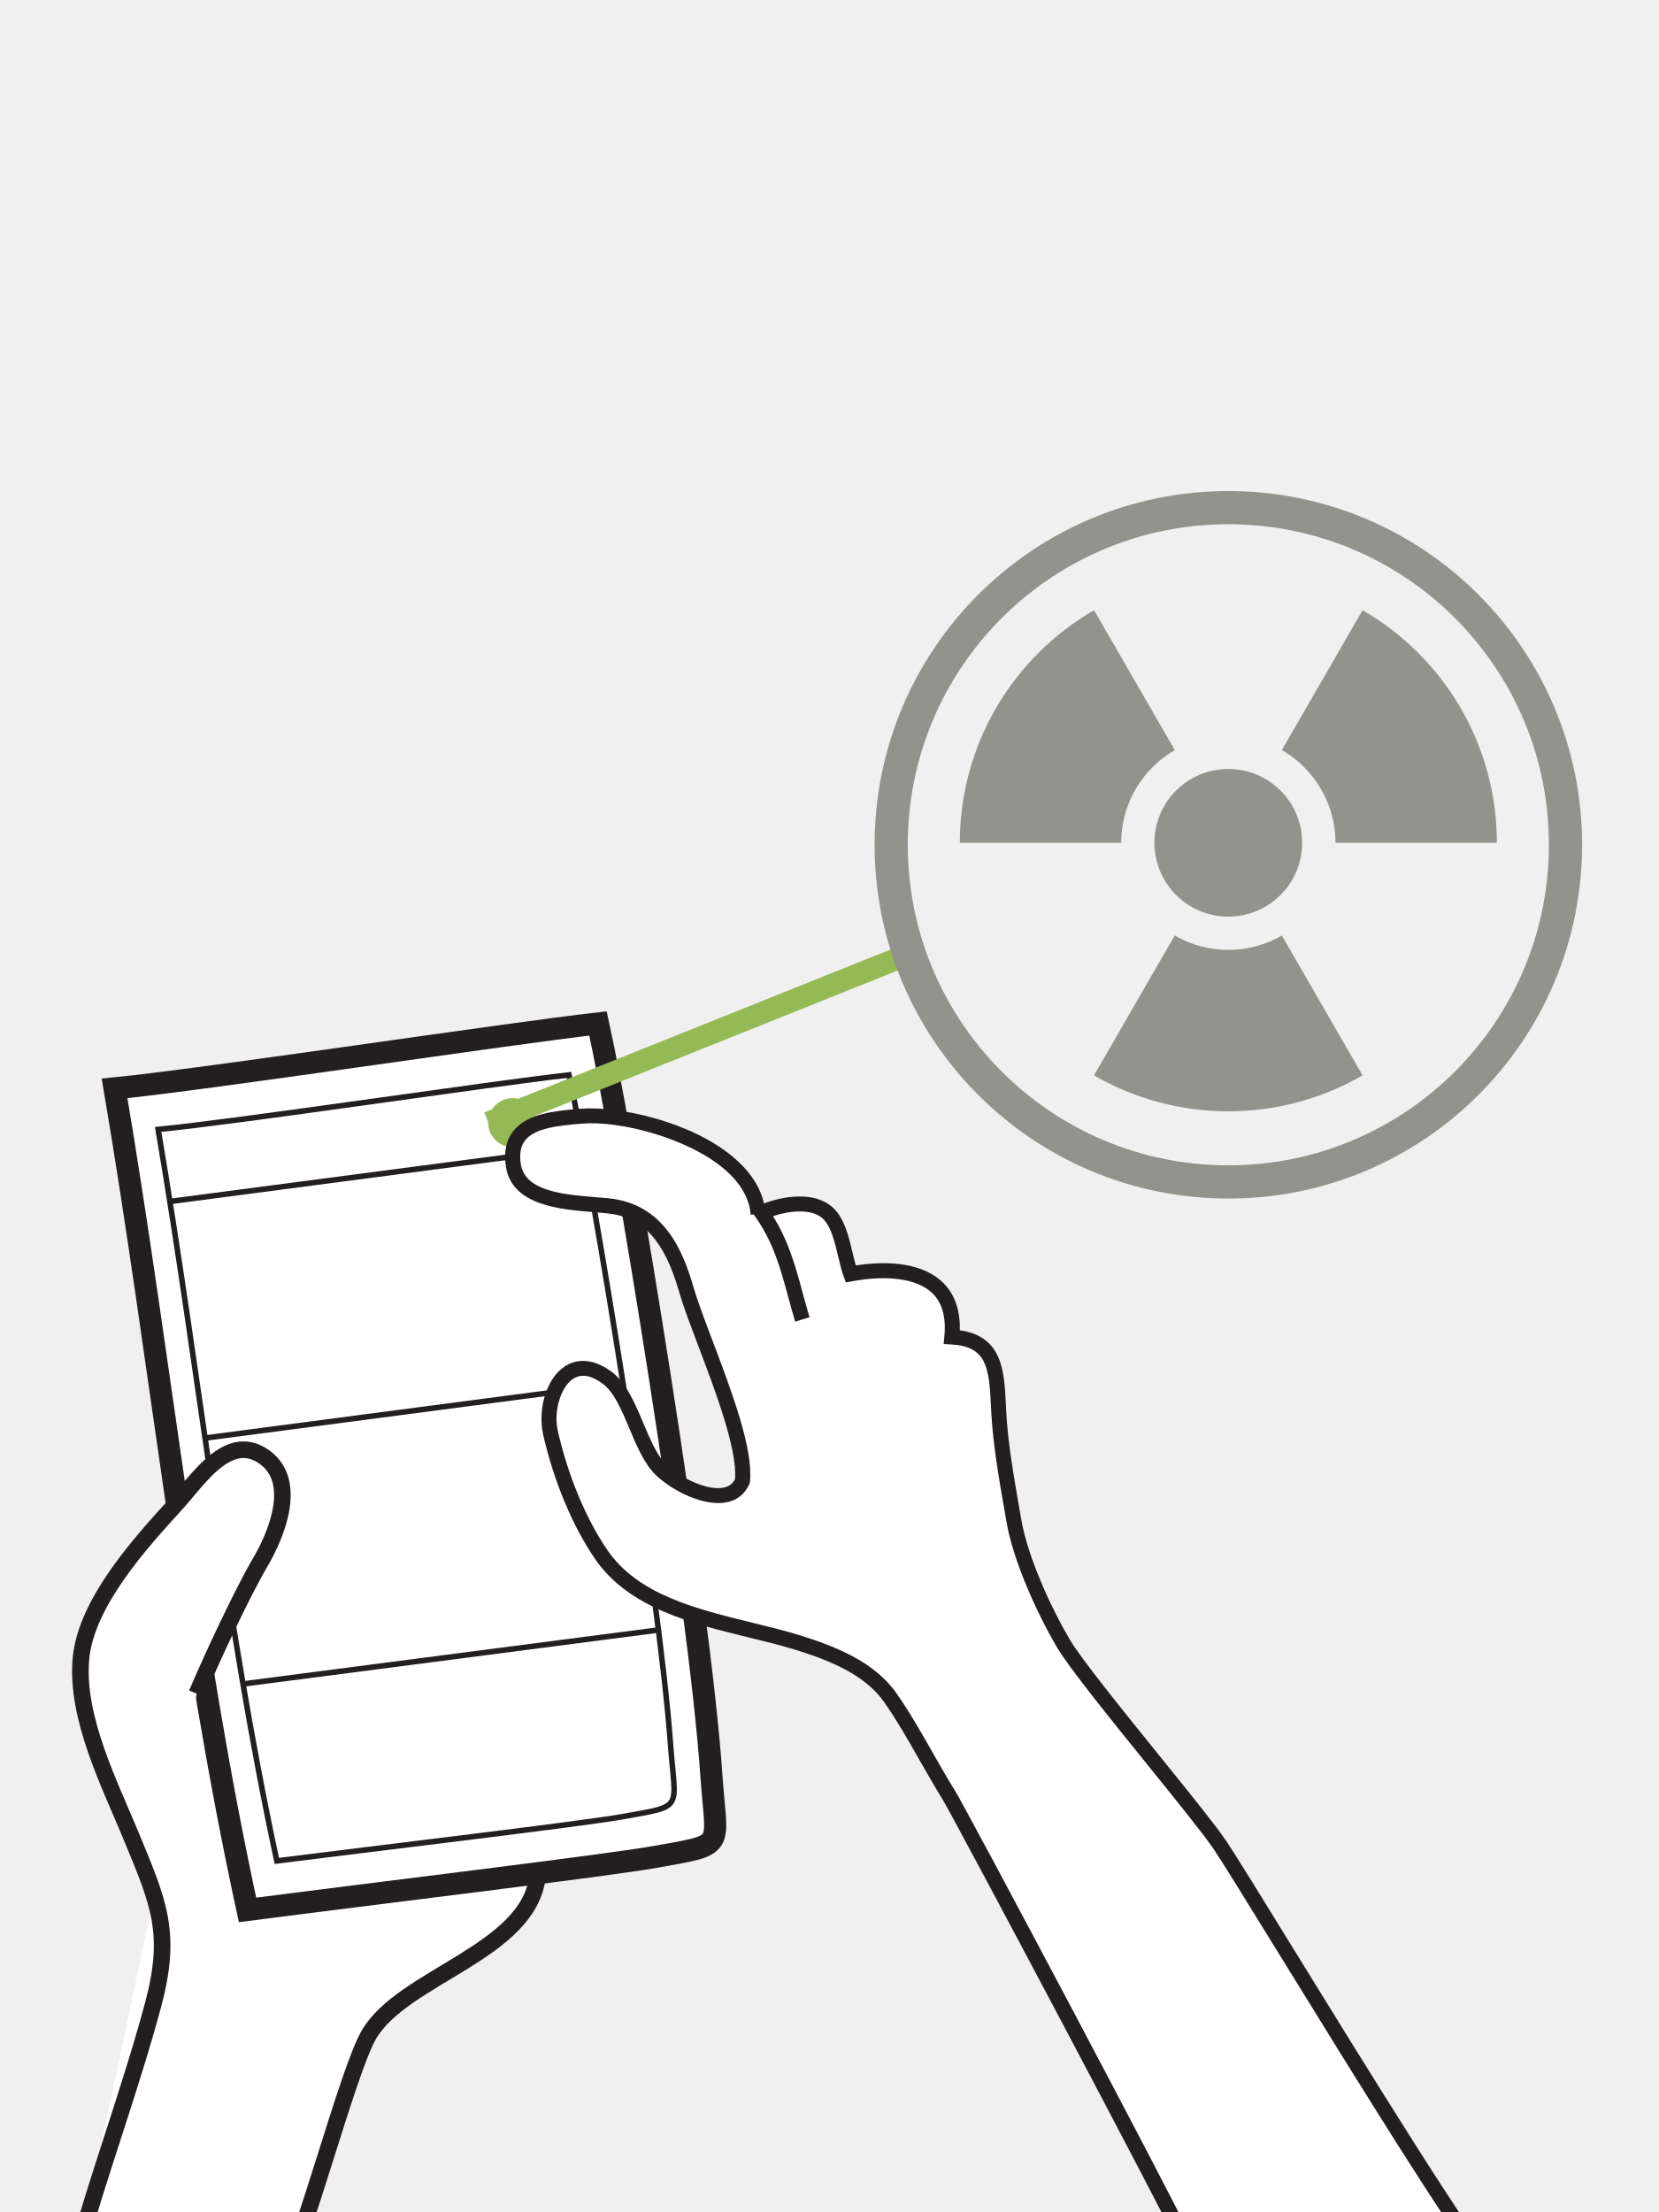
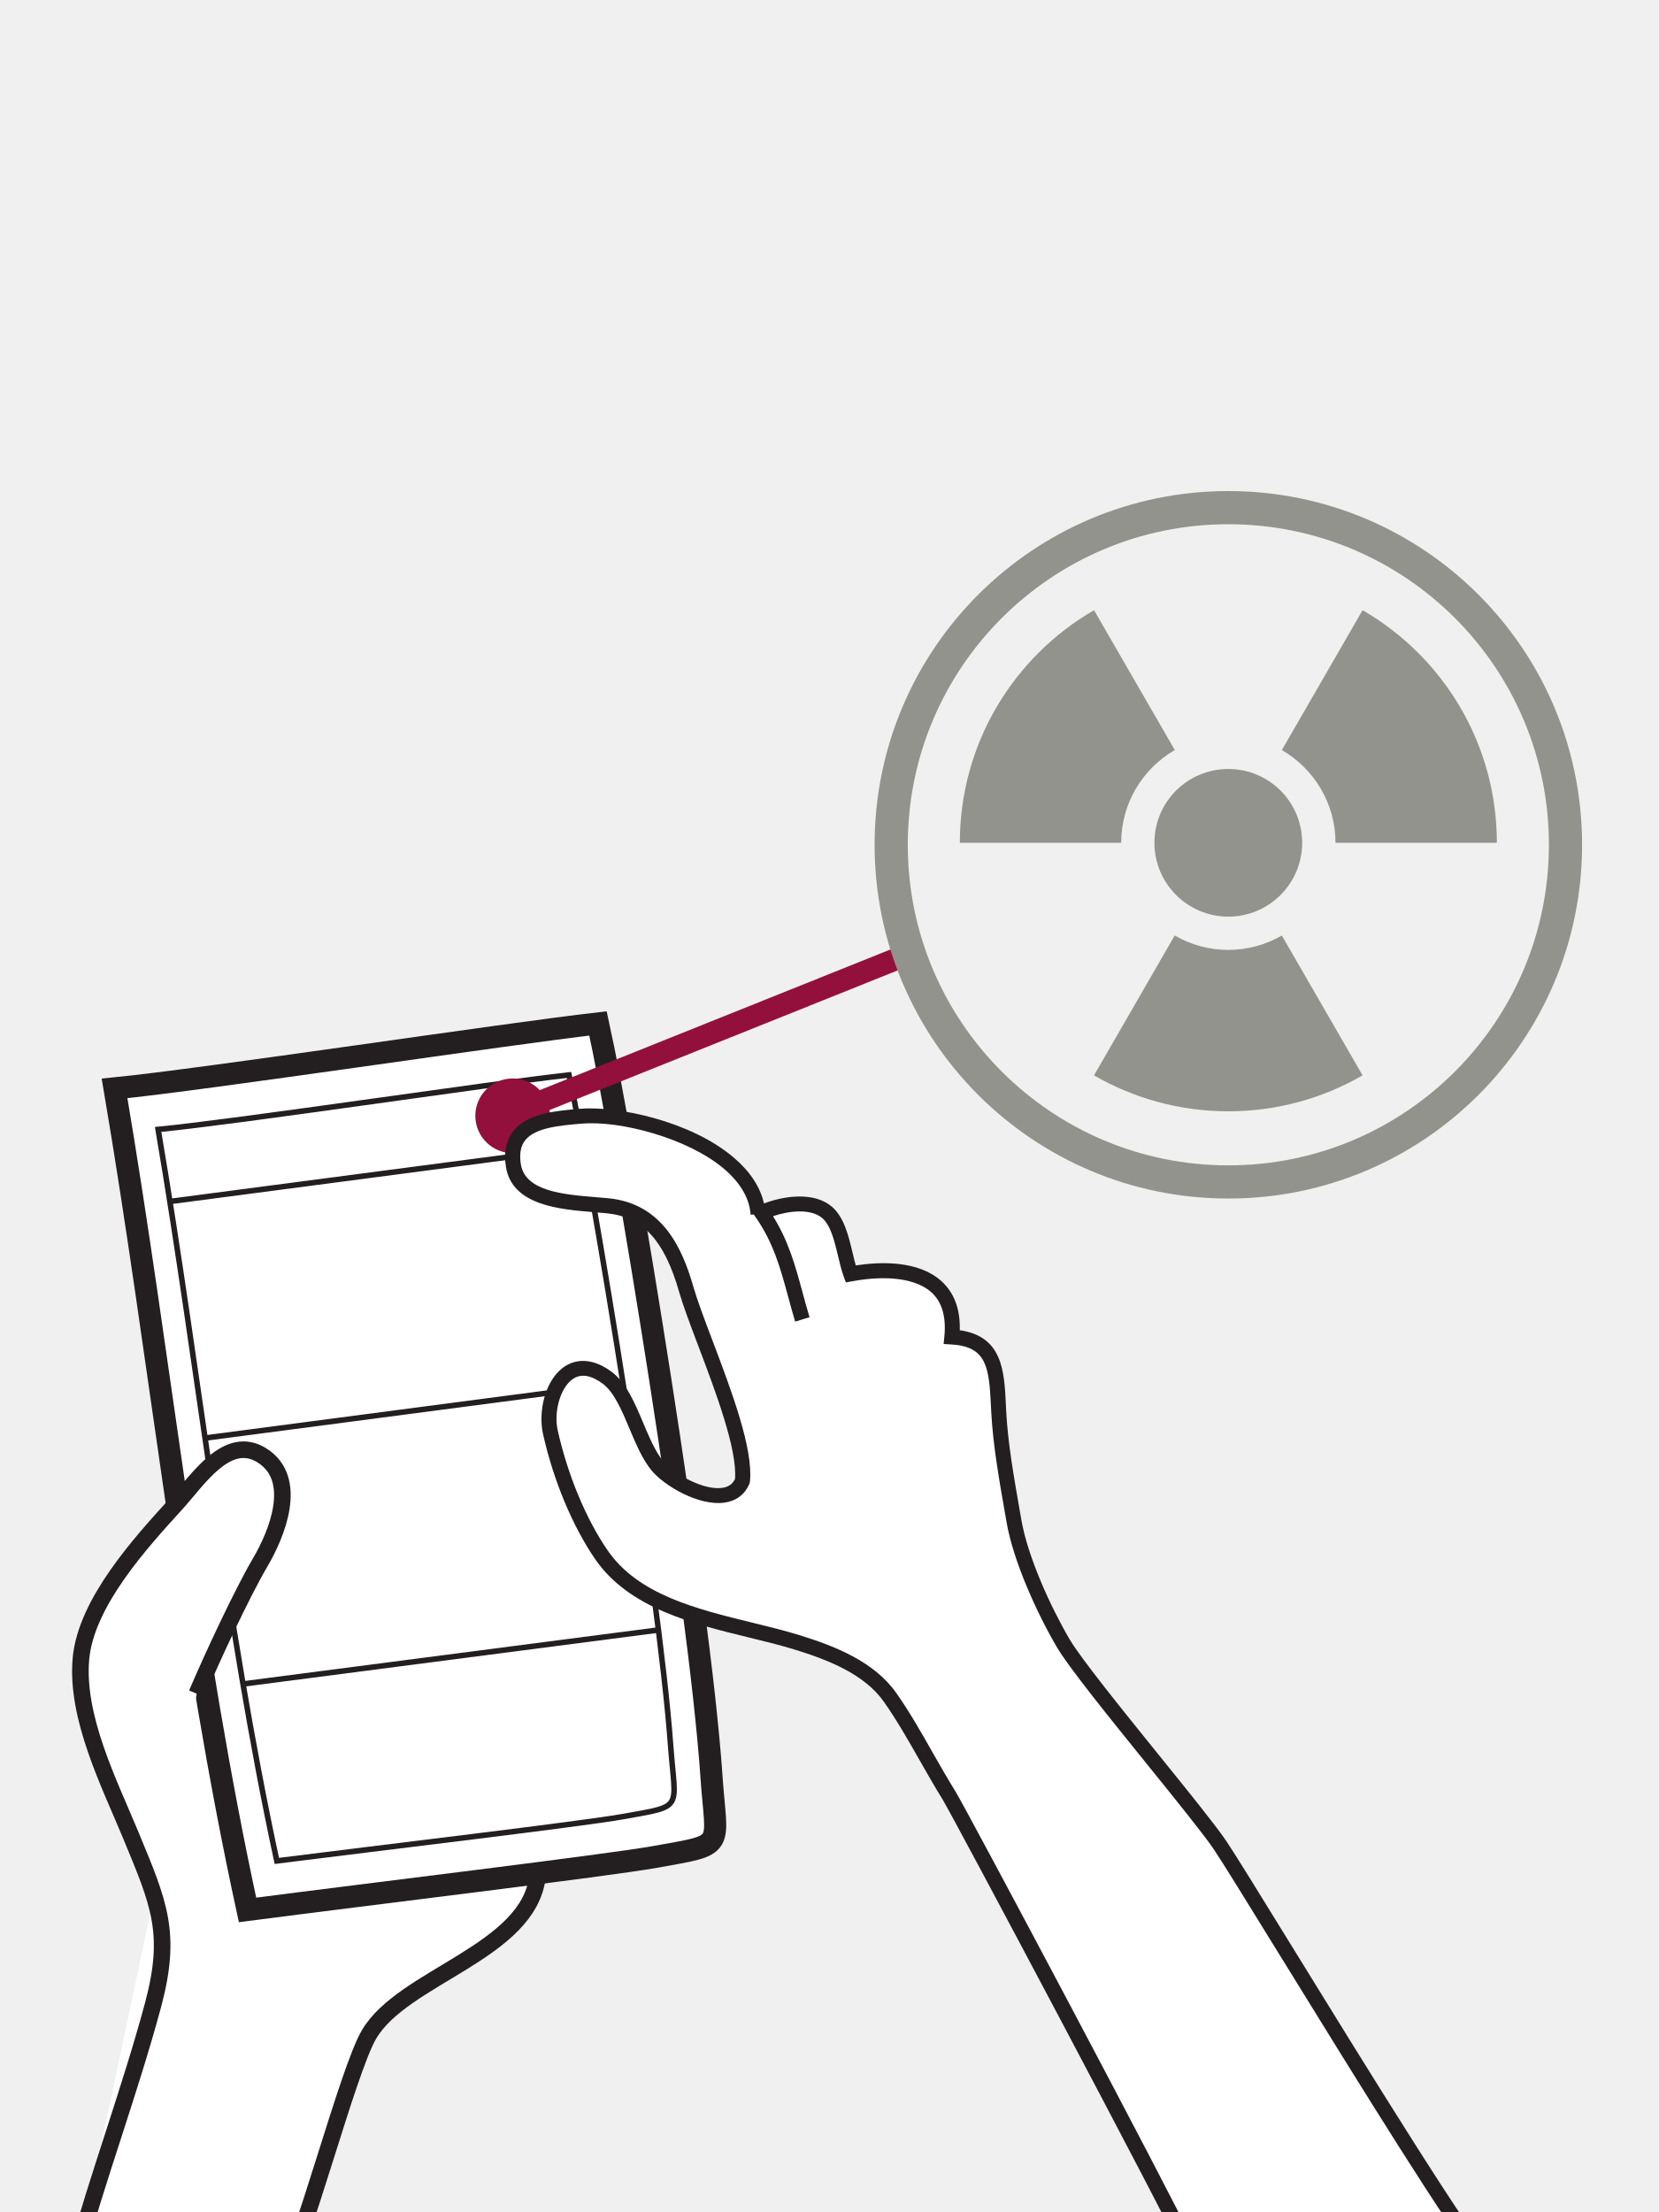
<svg xmlns="http://www.w3.org/2000/svg" version="1.1" id="Layer_1" x="0px" y="0px" width="150px" height="200px" viewBox="0 0 150 200" enable-background="new 0 0 150 200" xml:space="preserve">
  <polygon fill="#FFFFFF" points="48.496,170.281 22.02,173.393 18.02,151.643 12.77,167.143 15.103,174.893 7.687,201.178   26.197,204.631 33.359,183.959 37.971,179.768 46.603,174.477 " />
-   <path fill="#FFFFFF" stroke="#231F20" stroke-width="2" stroke-miterlimit="10" d="M10.359,98.408  c4.185,24.658,6.699,49.811,12.022,74.279c10.709-1.394,32.581-4.023,36.879-4.797c6.516-1.171,5.516-0.679,5.066-7.293  c-1.08-15.904-7.888-57.349-10.256-68.062C45.835,93.47,18.689,97.578,10.359,98.408z" />
+   <path fill="#FFFFFF" stroke="#231F20" stroke-width="2" stroke-miterlimit="10" d="M10.359,98.408  c4.185,24.658,6.699,49.811,12.022,74.279c10.709-1.395,32.581-4.023,36.879-4.797c6.516-1.172,5.516-0.68,5.066-7.293  c-1.08-15.904-7.888-57.35-10.256-68.062C45.835,93.47,18.689,97.578,10.359,98.408z" />
  <path fill="#FFFFFF" stroke="#231F20" stroke-width="0.5" stroke-miterlimit="10" d="M14.297,102.119  c3.727,21.958,6.038,44.344,10.733,66.137c9.101-1.154,27.691-3.354,31.341-4.014c5.538-0.994,4.691-0.562,4.26-6.455  c-1.024-14.15-7.091-51.049-9.184-60.595C44.447,97.968,21.382,101.438,14.297,102.119z" />
-   <path fill="#FFFFFF" stroke="#231F20" stroke-width="1.5" stroke-miterlimit="10" d="M7.02,203.977  c-0.11,0.263-0.115,1.08-0.245,0.369c2.126-7.711,5.005-15.422,7.053-23.027c1.765-6.557,0.541-9.235-1.984-15.342  c-1.945-4.701-5.001-10.688-4.526-16c0.454-5.094,5.448-10.539,8.608-14.008c1.97-2.162,4.618-6.354,7.762-4.375  c3.407,2.143,1.324,7.146-0.145,9.643c-1.674,2.845-4.374,8.66-5.754,11.902" />
+   <path fill="#FFFFFF" stroke="#231F20" stroke-width="1.5" stroke-miterlimit="10" d="M7.02,203.977  c-0.11,0.264-0.115,1.08-0.245,0.369c2.126-7.711,5.005-15.422,7.053-23.027c1.765-6.557,0.541-9.234-1.984-15.342  c-1.945-4.701-5.001-10.688-4.526-16c0.454-5.094,5.448-10.539,8.608-14.008c1.97-2.162,4.618-6.354,7.762-4.375  c3.407,2.143,1.324,7.146-0.145,9.643c-1.674,2.846-4.374,8.66-5.754,11.902" />
  <path fill="none" stroke="#231F20" stroke-width="1.5" stroke-miterlimit="10" d="M25.268,206.643  c2.167-3.75,6.145-19.348,8.091-22.687c3.076-5.272,14.467-7.444,15.243-14.313" />
  <line fill="none" stroke="#231F20" stroke-width="0.5" stroke-miterlimit="10" x1="15.531" y1="108.611" x2="46.356" y2="104.562" />
  <line fill="none" stroke="#231F20" stroke-width="0.5" stroke-miterlimit="10" x1="18.335" y1="130.049" x2="50.428" y2="125.834" />
  <line fill="none" stroke="#231F20" stroke-width="0.5" stroke-miterlimit="10" x1="21.972" y1="152.258" x2="59.555" y2="147.373" />
-   <circle fill="#95BA55" cx="46.355" cy="101.506" r="2.218" />
-   <line fill="none" stroke="#95BA55" stroke-width="2" stroke-miterlimit="10" x1="44.159" y1="101.506" x2="82.822" y2="86.005" />
-   <path fill="#FFFFFF" d="M68.546,109.783c-0.455-6.154-11.218-9.277-16.033-8.859c-2.977,0.256-6.701,0.555-6.095,4.446  c0.531,3.405,5.491,3.343,8.553,3.655c4.143,0.427,5.963,3.658,7.08,7.554c1.157,4.043,5.5,13.261,5.079,17.328  c-1.272,2.933-6.315,0.312-7.711-1.396c-1.746-2.144-2.441-6.418-4.534-7.95c-3.788-2.779-5.783,1.977-5.117,4.944  c0.837,3.729,2.407,7.854,4.597,11.054c3.751,5.477,11.898,6.142,17.752,7.955c3.076,0.954,6.477,2.275,8.371,4.969  c1.91,2.711,3.555,6.016,5.312,8.844c1.083,1.744,20.853,39.004,21.562,40.889c2.348,0.459,4.979,0.15,7.344-0.121  c3.314-0.385,6.027,0.002,9.293,0.367c1.818,0.202,3.188,0.737,4.84,1.162c1.385,0.354,4.945,1.241,6.005,0.441  c-2.399-1.787-22.157-34.773-24.565-38.293c-2.241-3.275-12.297-15.062-14.143-18.205c-1.714-2.918-3.854-7.556-4.451-11.036  c-0.552-3.179-1.205-6.658-1.377-9.884c-0.187-3.429-0.065-6.513-4.24-6.765c0.576-5.929-4.771-6.513-9.147-5.702  c-0.612-1.684-0.772-4.389-2.129-5.56c-1.482-1.275-4.344-0.724-5.923,0.026c2.181,3.104,2.627,6.182,3.68,9.648" />
-   <path fill="#231F20" d="M133.105,206.062c-1.094-0.037-2.549-0.297-4.438-0.782c-0.494-0.126-0.963-0.263-1.426-0.397  c-1.078-0.312-2.099-0.607-3.321-0.748l-0.875-0.099c-2.855-0.327-5.324-0.608-8.266-0.269c-2.434,0.278-5.121,0.59-7.553,0.112  l-0.371-0.071l-0.135-0.354c-0.72-1.904-20.56-39.25-21.504-40.771c-0.691-1.113-1.378-2.317-2.041-3.482  c-1.035-1.819-2.104-3.698-3.252-5.327c-1.765-2.509-5.042-3.789-8.016-4.711c-1.296-0.402-2.699-0.744-4.184-1.106  c-5.096-1.242-10.873-2.652-13.927-7.111c-2.046-2.987-3.759-7.104-4.697-11.287c-0.455-2.023,0.172-4.939,1.976-6.122  c0.702-0.458,2.182-1.007,4.206,0.479c1.337,0.979,2.122,2.846,2.881,4.646c0.533,1.269,1.083,2.569,1.777,3.424  c0.918,1.125,3.632,2.685,5.359,2.442c0.557-0.078,0.928-0.332,1.16-0.799c0.213-2.703-1.752-7.896-3.336-12.08  c-0.736-1.945-1.372-3.625-1.731-4.883c-1.324-4.619-3.267-6.73-6.495-7.062c-0.37-0.038-0.768-0.069-1.182-0.104  c-3.133-0.257-7.425-0.604-7.974-4.125c-0.203-1.306,0.02-2.382,0.662-3.199c1.266-1.614,3.776-1.831,5.991-2.022  c3.369-0.294,10.044,1.081,13.948,4.405c1.475,1.256,2.393,2.65,2.737,4.156c1.771-0.689,4.535-1.095,6.146,0.295  c1.105,0.955,1.505,2.649,1.861,4.146c0.098,0.407,0.188,0.802,0.292,1.157c2.218-0.338,5.681-0.467,7.767,1.447  c1.141,1.045,1.688,2.527,1.635,4.414c3.867,0.554,4.021,3.688,4.169,6.724l0.028,0.612c0.151,2.838,0.682,5.851,1.188,8.764  l0.183,1.043c0.567,3.296,2.604,7.807,4.369,10.812c1.021,1.735,4.771,6.377,8.077,10.472c2.601,3.216,5.054,6.252,6.038,7.692  c0.732,1.069,3.038,4.812,5.954,9.547c6.315,10.252,16.886,27.412,18.46,28.584l0.729,0.543l-0.725,0.545  C134.807,205.943,134.109,206.096,133.105,206.062z M118.486,202.271c1.562,0.054,3.078,0.229,4.715,0.414l0.871,0.099  c1.343,0.149,2.465,0.479,3.552,0.795c0.45,0.132,0.903,0.263,1.384,0.386c2.484,0.643,3.85,0.771,4.594,0.744  c-2.731-3.421-10.047-15.199-17.97-28.062c-2.907-4.72-5.204-8.446-5.918-9.491c-0.956-1.396-3.394-4.412-5.974-7.606  c-3.5-4.332-7.121-8.812-8.191-10.637c-1.826-3.111-3.939-7.803-4.537-11.268l-0.182-1.039c-0.516-2.953-1.049-6.006-1.205-8.922  l-0.031-0.623c-0.169-3.481-0.404-5.312-3.57-5.5l-0.705-0.041l0.068-0.701c0.172-1.764-0.218-3.099-1.158-3.959  c-1.349-1.237-3.969-1.605-7.189-1.012l-0.562,0.104l-0.197-0.539c-0.2-0.557-0.352-1.184-0.508-1.848  c-0.309-1.295-0.653-2.763-1.428-3.429c-1.02-0.879-3.002-0.668-4.453-0.172c1.416,2.265,2.024,4.511,2.666,6.875  c0.199,0.736,0.403,1.489,0.638,2.261l-1.3,0.396c-0.238-0.785-0.445-1.552-0.649-2.302c-0.675-2.491-1.314-4.846-2.937-7.155  l-0.158-0.228l-0.281,0.021c-0.11-1.482-0.918-2.878-2.401-4.143c-3.271-2.785-9.42-4.396-12.895-4.092  c-1.995,0.174-4.193,0.361-5.095,1.512c-0.406,0.519-0.533,1.224-0.388,2.154c0.384,2.461,3.909,2.748,6.741,2.979  c0.424,0.034,0.832,0.067,1.21,0.104c4.894,0.502,6.666,4.562,7.663,8.043c0.344,1.201,1,2.937,1.696,4.772  c1.742,4.604,3.716,9.819,3.406,12.812l-0.052,0.201c-0.418,0.961-1.2,1.547-2.264,1.691c-2.308,0.32-5.448-1.521-6.598-2.932  c-0.818-1.004-1.407-2.399-1.977-3.754c-0.687-1.636-1.398-3.32-2.432-4.078c-1.041-0.767-1.935-0.91-2.658-0.438  c-1.136,0.743-1.788,2.937-1.395,4.688c0.902,4.021,2.541,7.965,4.495,10.813c2.759,4.029,8.03,5.315,13.128,6.562  c1.505,0.367,2.927,0.717,4.264,1.131c3.192,0.988,6.726,2.384,8.725,5.228c1.186,1.683,2.271,3.59,3.318,5.438  c0.658,1.15,1.337,2.346,2.017,3.438c1.002,1.612,19.413,36.239,21.462,40.645c2.145,0.342,4.572,0.062,6.729-0.186  C115.965,202.262,117.242,202.229,118.486,202.271z" />
+   <circle fill="#94103C" cx="46.352" cy="100.886" r="3.375" />
+   <path fill="#FFFFFF" d="M68.546,109.783c-0.455-6.154-11.218-9.277-16.033-8.859c-2.977,0.256-6.701,0.555-6.095,4.446  c0.531,3.405,5.491,3.343,8.553,3.655c4.143,0.427,5.963,3.658,7.08,7.554c1.157,4.043,5.5,13.261,5.079,17.328  c-1.272,2.933-6.315,0.312-7.711-1.396c-1.746-2.144-2.441-6.418-4.534-7.95c-3.788-2.778-5.783,1.978-5.117,4.944  c0.837,3.729,2.407,7.854,4.597,11.054c3.751,5.478,11.898,6.143,17.752,7.955c3.076,0.954,6.477,2.275,8.371,4.969  c1.91,2.711,3.555,6.017,5.312,8.845c1.083,1.743,20.853,39.004,21.562,40.889c2.349,0.459,4.979,0.15,7.345-0.12  c3.313-0.386,6.026,0.002,9.293,0.366c1.817,0.202,3.188,0.737,4.84,1.162c1.386,0.354,4.945,1.241,6.005,0.44  c-2.398-1.787-22.156-34.772-24.564-38.293c-2.241-3.274-12.297-15.062-14.144-18.205c-1.714-2.918-3.854-7.556-4.45-11.035  c-0.553-3.18-1.205-6.658-1.377-9.885c-0.188-3.429-0.065-6.513-4.24-6.765c0.576-5.929-4.771-6.513-9.147-5.702  c-0.612-1.684-0.772-4.389-2.129-5.56c-1.482-1.274-4.344-0.724-5.923,0.026c2.181,3.104,2.627,6.182,3.68,9.647" />
+   <path fill="#231F20" d="M133.105,206.062c-1.095-0.037-2.549-0.297-4.438-0.783c-0.494-0.125-0.963-0.262-1.426-0.396  c-1.078-0.312-2.099-0.607-3.321-0.748l-0.875-0.099c-2.855-0.327-5.324-0.608-8.266-0.269c-2.435,0.277-5.121,0.59-7.553,0.111  l-0.371-0.07l-0.136-0.354c-0.72-1.904-20.56-39.25-21.504-40.771c-0.69-1.113-1.378-2.317-2.041-3.482  c-1.034-1.819-2.104-3.698-3.252-5.327c-1.765-2.509-5.042-3.789-8.016-4.711c-1.296-0.401-2.699-0.744-4.184-1.106  c-5.096-1.242-10.873-2.651-13.927-7.111c-2.046-2.986-3.759-7.104-4.697-11.286c-0.455-2.022,0.172-4.938,1.976-6.122  c0.702-0.458,2.182-1.007,4.206,0.479c1.337,0.979,2.122,2.846,2.881,4.646c0.533,1.27,1.083,2.568,1.777,3.424  c0.918,1.125,3.632,2.686,5.359,2.441c0.557-0.077,0.928-0.332,1.16-0.799c0.213-2.703-1.752-7.896-3.336-12.08  c-0.736-1.944-1.372-3.625-1.731-4.883c-1.324-4.619-3.267-6.729-6.495-7.062c-0.37-0.038-0.768-0.069-1.182-0.104  c-3.133-0.257-7.425-0.604-7.974-4.125c-0.203-1.306,0.02-2.382,0.662-3.199c1.266-1.613,3.776-1.831,5.991-2.021  c3.369-0.294,10.044,1.081,13.948,4.405c1.475,1.256,2.393,2.649,2.737,4.155c1.771-0.688,4.535-1.094,6.146,0.295  c1.105,0.955,1.504,2.649,1.861,4.146c0.099,0.407,0.188,0.803,0.292,1.157c2.218-0.338,5.682-0.468,7.768,1.446  c1.141,1.045,1.688,2.527,1.635,4.414c3.867,0.555,4.021,3.688,4.169,6.725l0.028,0.611c0.15,2.839,0.682,5.852,1.188,8.765  l0.184,1.043c0.566,3.296,2.604,7.808,4.368,10.812c1.021,1.735,4.771,6.377,8.077,10.473c2.602,3.216,5.055,6.252,6.038,7.691  c0.731,1.069,3.038,4.812,5.954,9.547c6.314,10.252,16.886,27.412,18.46,28.584l0.729,0.543l-0.726,0.545  C134.807,205.943,134.109,206.096,133.105,206.062z M118.486,202.271c1.562,0.054,3.078,0.229,4.715,0.414l0.871,0.099  c1.343,0.149,2.465,0.479,3.552,0.795c0.45,0.132,0.903,0.263,1.384,0.386c2.484,0.643,3.85,0.771,4.594,0.744  c-2.73-3.421-10.047-15.199-17.97-28.062c-2.907-4.72-5.204-8.445-5.918-9.49c-0.956-1.396-3.394-4.412-5.974-7.606  c-3.5-4.332-7.121-8.812-8.191-10.637c-1.826-3.111-3.939-7.804-4.537-11.269l-0.182-1.039c-0.516-2.953-1.049-6.006-1.205-8.922  l-0.031-0.623c-0.169-3.48-0.404-5.312-3.57-5.5l-0.705-0.041l0.068-0.701c0.172-1.764-0.218-3.098-1.158-3.959  c-1.349-1.236-3.969-1.604-7.188-1.012l-0.562,0.104l-0.197-0.539c-0.2-0.558-0.352-1.185-0.508-1.849  c-0.31-1.295-0.653-2.763-1.429-3.429c-1.02-0.879-3.002-0.668-4.453-0.172c1.416,2.265,2.024,4.511,2.666,6.875  c0.199,0.736,0.403,1.489,0.638,2.261l-1.3,0.396c-0.238-0.785-0.445-1.553-0.649-2.303c-0.675-2.49-1.314-4.846-2.937-7.154  l-0.158-0.229l-0.281,0.021c-0.11-1.482-0.918-2.878-2.401-4.143c-3.271-2.785-9.42-4.396-12.895-4.092  c-1.995,0.174-4.193,0.36-5.095,1.512c-0.406,0.519-0.533,1.224-0.388,2.154c0.384,2.461,3.909,2.748,6.741,2.979  c0.424,0.033,0.832,0.066,1.21,0.104c4.894,0.502,6.666,4.562,7.663,8.043c0.344,1.201,1,2.938,1.696,4.772  c1.742,4.604,3.716,9.819,3.406,12.812l-0.052,0.201c-0.418,0.961-1.2,1.547-2.264,1.691c-2.308,0.32-5.448-1.521-6.598-2.932  c-0.818-1.004-1.407-2.399-1.977-3.754c-0.687-1.637-1.398-3.32-2.432-4.078c-1.041-0.768-1.935-0.91-2.658-0.438  c-1.136,0.743-1.788,2.937-1.395,4.688c0.902,4.021,2.541,7.965,4.495,10.812c2.759,4.029,8.03,5.314,13.128,6.562  c1.505,0.366,2.927,0.717,4.264,1.131c3.192,0.988,6.726,2.384,8.725,5.228c1.187,1.683,2.271,3.59,3.317,5.438  c0.658,1.149,1.338,2.346,2.018,3.438c1.002,1.612,19.413,36.239,21.462,40.645c2.146,0.343,4.572,0.062,6.729-0.186  C115.965,202.262,117.242,202.229,118.486,202.271z" />
+   <g id="danger-3-icon_5_">
+     <path fill="#92938D" d="M111.062,99.479c-3.754,0-7.455-0.908-10.771-2.635l6.312-10.936c1.396,0.641,2.914,0.977,4.448,0.977   c1.541,0,3.062-0.335,4.457-0.977l6.312,10.938C118.516,98.571,114.814,99.479,111.062,99.479z M111.061,81.878   c-3.131,0-5.682-2.548-5.682-5.679c0-3.127,2.551-5.671,5.682-5.671c3.129,0,5.676,2.544,5.676,5.671   C116.734,79.33,114.188,81.878,111.061,81.878z M111.061,81.878c-3.131,0-5.682-2.548-5.682-5.679c0-3.127,2.551-5.671,5.682-5.671   c3.129,0,5.676,2.544,5.676,5.671C116.734,79.33,114.188,81.878,111.061,81.878z M121.702,75.2c-0.293-3.08-1.931-5.907-4.46-7.71   l6.312-10.935c6.396,4.079,10.438,11.074,10.769,18.645H121.702z M87.807,75.2c0.327-7.568,4.363-14.562,10.758-18.645   l6.312,10.935c-2.527,1.802-4.164,4.63-4.458,7.71H87.807z" />
+     <path fill="#92938D" d="M123.886,57.981c5.334,3.767,8.772,9.725,9.363,16.219h-10.676c-0.478-2.714-1.909-5.191-4.029-6.966   L123.886,57.981 M98.23,57.982l5.345,9.252c-2.119,1.774-3.552,4.252-4.027,6.966H88.874C89.464,67.707,92.9,61.75,98.23,57.982    M111.061,71.528c2.578,0,4.676,2.096,4.676,4.671c0,2.58-2.101,4.679-4.676,4.679c-2.58,0-4.682-2.099-4.682-4.679   C106.382,73.624,108.479,71.528,111.061,71.528 M115.083,87.169l5.34,9.251c-2.919,1.353-6.116,2.06-9.358,2.06   c-3.239,0-6.441-0.707-9.367-2.062l5.341-9.25c1.28,0.473,2.646,0.718,4.021,0.718S113.797,87.641,115.083,87.169 M123.886,57.981   c5.334,3.767,8.772,9.725,9.363,16.219h-10.676c-0.478-2.714-1.909-5.191-4.029-6.966L123.886,57.981 M98.23,57.982l5.345,9.252   c-2.119,1.774-3.552,4.252-4.027,6.966H88.874C89.464,67.707,92.9,61.75,98.23,57.982 M115.083,87.169l5.34,9.251   c-2.919,1.353-6.116,2.06-9.358,2.06c-3.239,0-6.441-0.707-9.367-2.062l5.341-9.25c1.28,0.473,2.646,0.718,4.021,0.718   S113.797,87.641,115.083,87.169 M123.198,55.17L115.9,67.816c2.895,1.678,4.85,4.807,4.85,8.386h14.591   C135.34,67.213,130.461,59.37,123.198,55.17L123.198,55.17z M98.918,55.17c-7.254,4.2-12.134,12.044-12.134,21.03h14.589   c0-3.579,1.952-6.708,4.847-8.386L98.918,55.17L98.918,55.17z M111.061,69.528c-3.688,0-6.682,2.981-6.682,6.671   c0,3.685,2.992,6.679,6.682,6.679c3.688,0,6.676-2.994,6.676-6.679C117.734,72.509,114.748,69.528,111.061,69.528L111.061,69.528z    M115.898,84.585c-1.479,0.857-3.155,1.302-4.848,1.302c-1.652,0-3.32-0.425-4.839-1.302L98.915,97.23   c3.574,2.063,7.72,3.25,12.146,3.25c4.42,0,8.565-1.187,12.139-3.25L115.898,84.585L115.898,84.585z" />
+   </g>
+   <path fill="#94103C" d="M227.5,107.84l3.908-5.218H227.5V97.18c0-8.799-6.158-15.957-14.955-15.957h-6.846v7.979h6.846  c4.398,0,6.979,3.578,6.979,7.979v5.441h-3.908l3.908,5.218v0.003h0.002l3.985,5.318l3.985-5.318h0.004V107.84z" />
+   <g>
+     <rect x="62.491" y="72.928" transform="matrix(0.3722 0.9281 -0.9281 0.3722 126.8752 -0.0718)" fill="#94103C" width="1.999" height="41.655" />
+   </g>
  <circle fill="none" stroke="#92938D" stroke-width="3" stroke-miterlimit="10" cx="111.062" cy="76.383" r="30.484" />
-   <g id="danger-3-icon_5_">
-     <path fill="#92938D" d="M111.062,99.479c-3.754,0-7.455-0.908-10.771-2.635l6.312-10.936c1.396,0.641,2.914,0.977,4.449,0.977   c1.541,0,3.062-0.335,4.457-0.977l6.312,10.938C118.515,98.571,114.815,99.479,111.062,99.479z M111.06,81.878   c-3.131,0-5.681-2.548-5.681-5.679c0-3.127,2.55-5.671,5.681-5.671c3.129,0,5.676,2.544,5.676,5.671   C116.735,79.33,114.188,81.878,111.06,81.878z M111.06,81.878c-3.131,0-5.681-2.548-5.681-5.679c0-3.127,2.55-5.671,5.681-5.671   c3.129,0,5.676,2.544,5.676,5.671C116.735,79.33,114.188,81.878,111.06,81.878z M121.702,75.2c-0.293-3.08-1.93-5.907-4.46-7.71   l6.312-10.935c6.397,4.079,10.438,11.074,10.769,18.645H121.702z M87.806,75.2c0.328-7.568,4.364-14.562,10.758-18.645   l6.313,10.935c-2.528,1.802-4.164,4.63-4.458,7.71H87.806z" />
-     <path fill="#92938D" d="M123.886,57.981c5.334,3.767,8.772,9.725,9.363,16.219h-10.676c-0.477-2.714-1.909-5.191-4.029-6.966   L123.886,57.981 M98.231,57.982l5.344,9.252c-2.119,1.774-3.551,4.252-4.027,6.966H88.874   C89.464,67.707,92.901,61.75,98.231,57.982 M111.06,71.528c2.578,0,4.676,2.096,4.676,4.671c0,2.58-2.1,4.679-4.676,4.679   c-2.58,0-4.681-2.099-4.681-4.679C106.382,73.624,108.479,71.528,111.06,71.528 M115.083,87.169l5.34,9.251   c-2.919,1.353-6.117,2.06-9.359,2.06c-3.239,0-6.441-0.707-9.367-2.062l5.341-9.25c1.28,0.473,2.646,0.718,4.021,0.718   S113.797,87.641,115.083,87.169 M123.886,57.981c5.334,3.767,8.772,9.725,9.363,16.219h-10.676   c-0.477-2.714-1.909-5.191-4.029-6.966L123.886,57.981 M98.231,57.982l5.344,9.252c-2.119,1.774-3.551,4.252-4.027,6.966H88.874   C89.464,67.707,92.901,61.75,98.231,57.982 M115.083,87.169l5.34,9.251c-2.919,1.353-6.117,2.06-9.359,2.06   c-3.239,0-6.441-0.707-9.367-2.062l5.341-9.25c1.28,0.473,2.646,0.718,4.021,0.718S113.797,87.641,115.083,87.169 M123.198,55.17   l-7.297,12.646c2.894,1.678,4.849,4.807,4.849,8.386h14.591C135.34,67.213,130.461,59.37,123.198,55.17L123.198,55.17z    M98.918,55.17c-7.254,4.2-12.134,12.044-12.134,21.03h14.589c0-3.579,1.952-6.708,4.847-8.386L98.918,55.17L98.918,55.17z    M111.06,69.528c-3.688,0-6.681,2.981-6.681,6.671c0,3.685,2.992,6.679,6.681,6.679c3.688,0,6.676-2.994,6.676-6.679   C117.735,72.509,114.748,69.528,111.06,69.528L111.06,69.528z M115.899,84.585c-1.48,0.857-3.156,1.302-4.848,1.302   c-1.652,0-3.32-0.425-4.839-1.302l-7.297,12.645c3.574,2.063,7.72,3.25,12.146,3.25c4.42,0,8.565-1.187,12.138-3.25L115.899,84.585   L115.899,84.585z" />
-   </g>
</svg>
